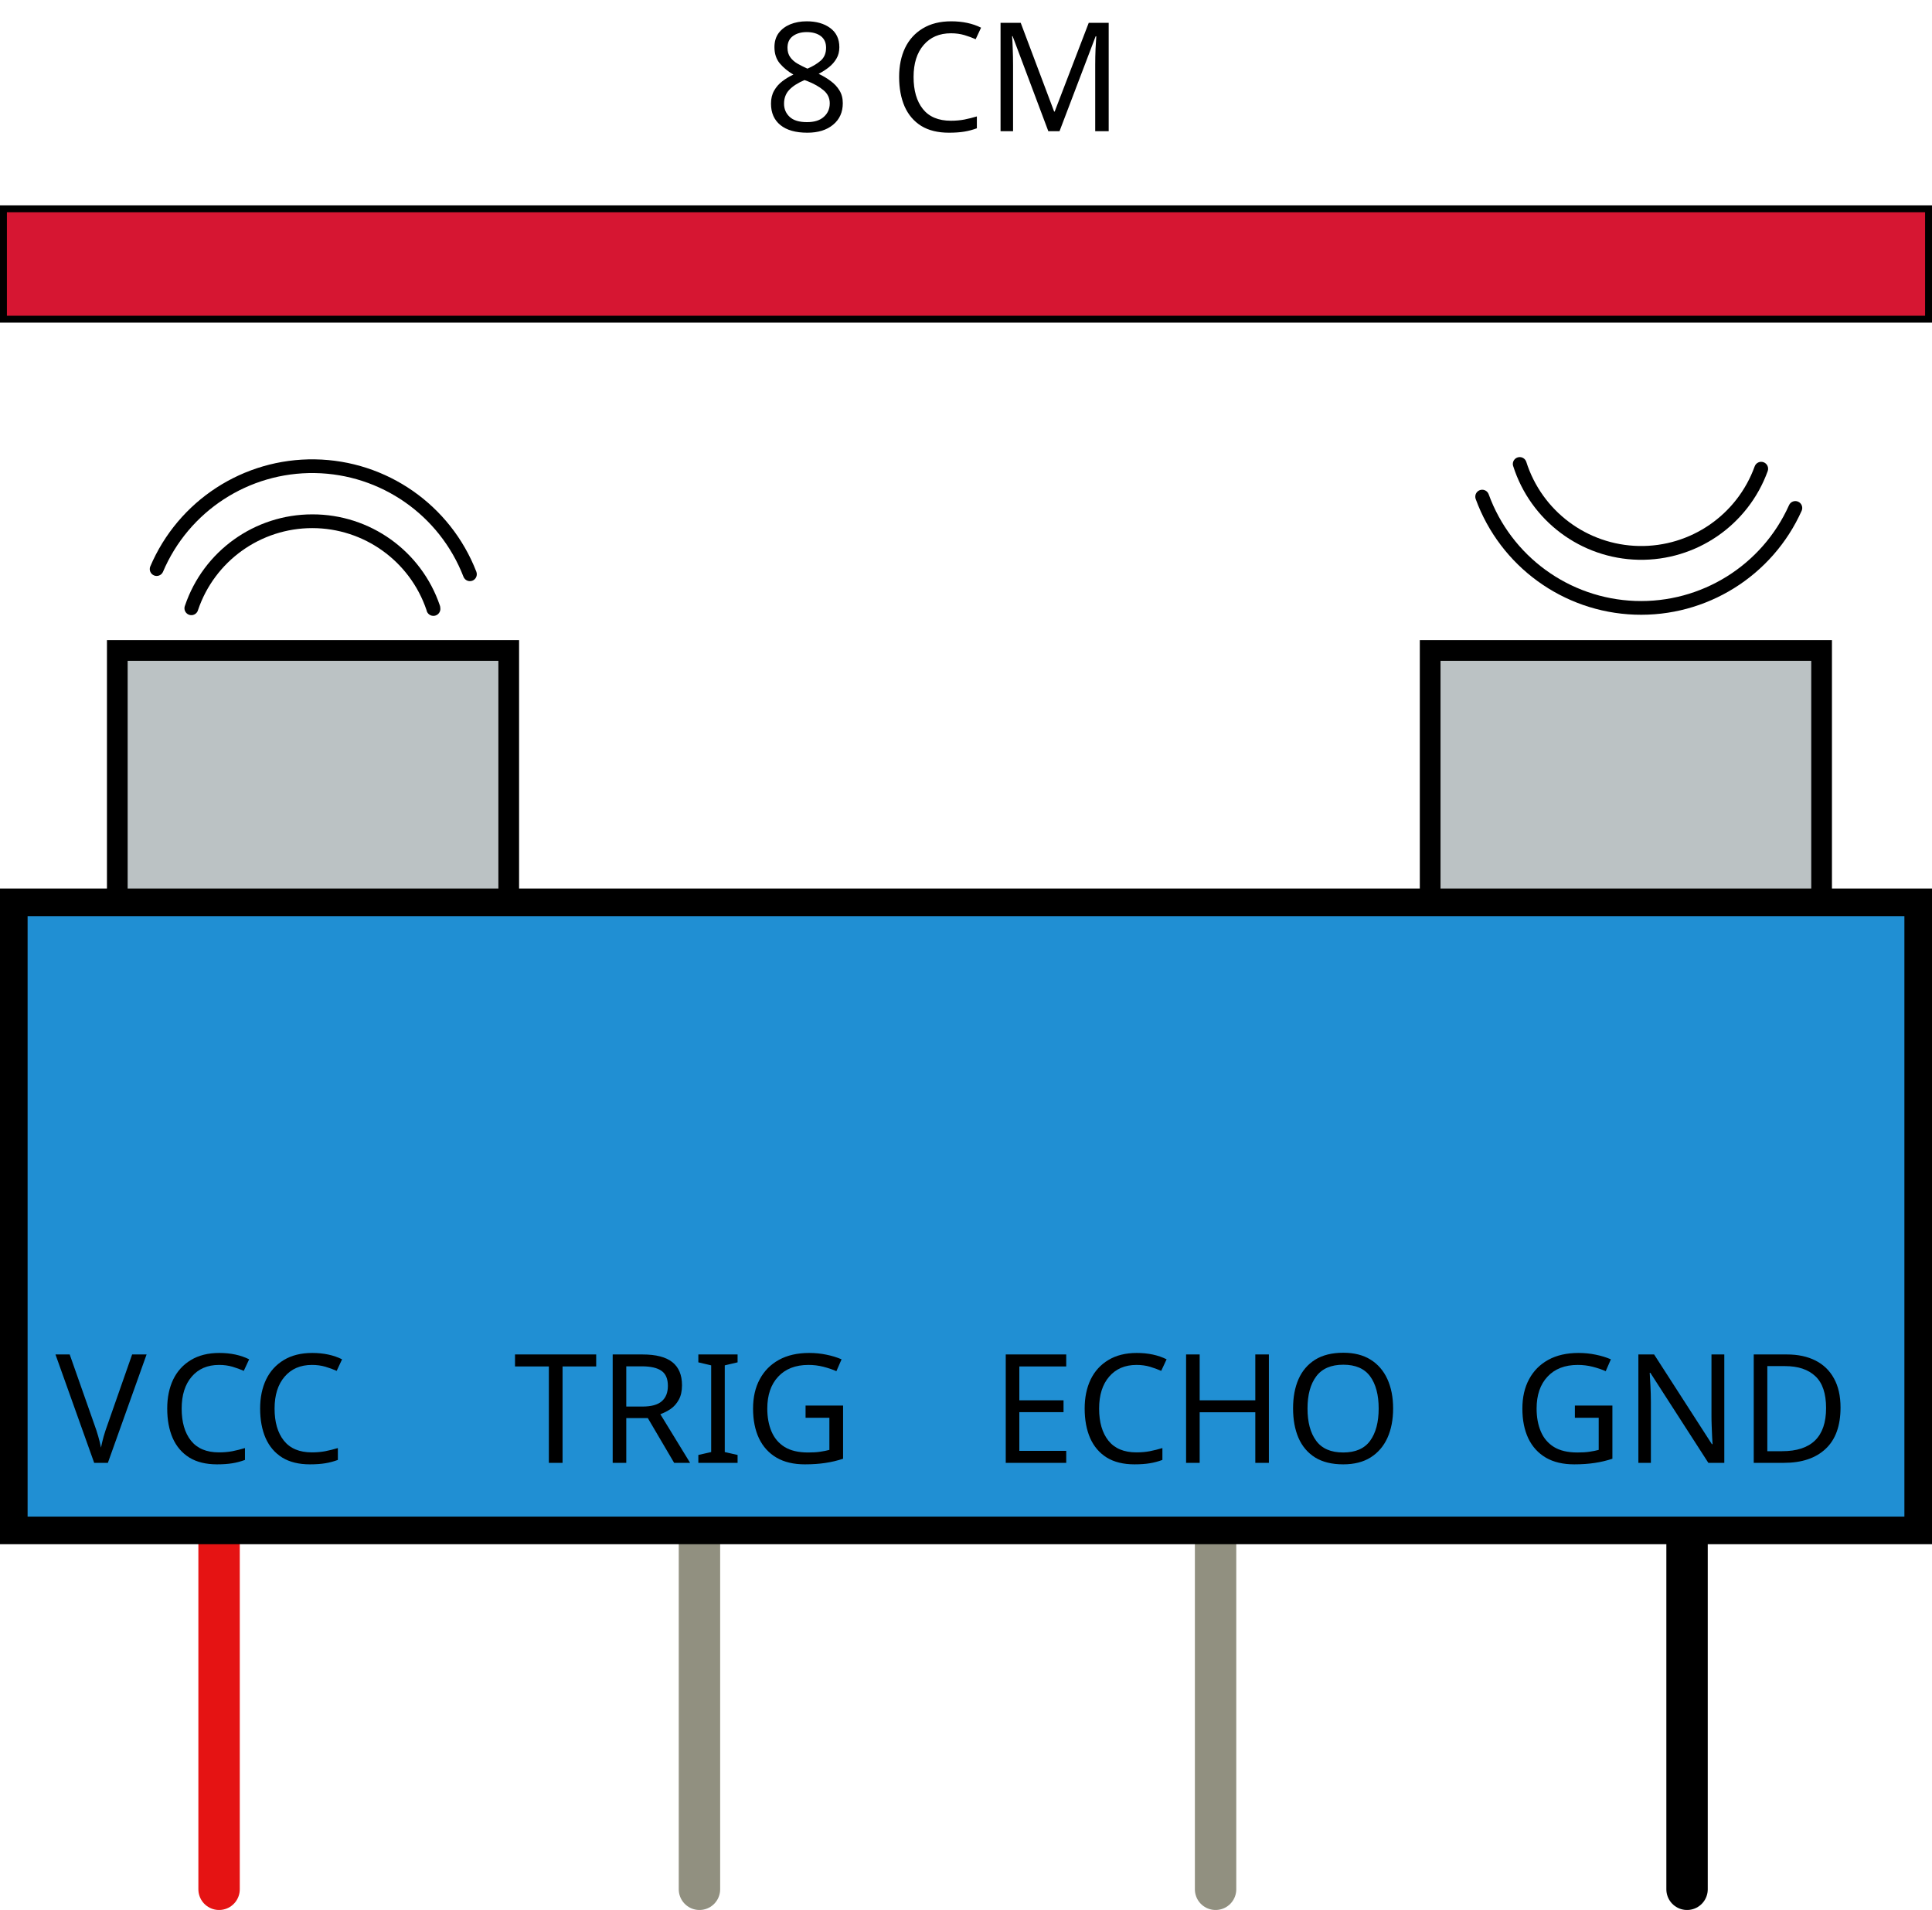
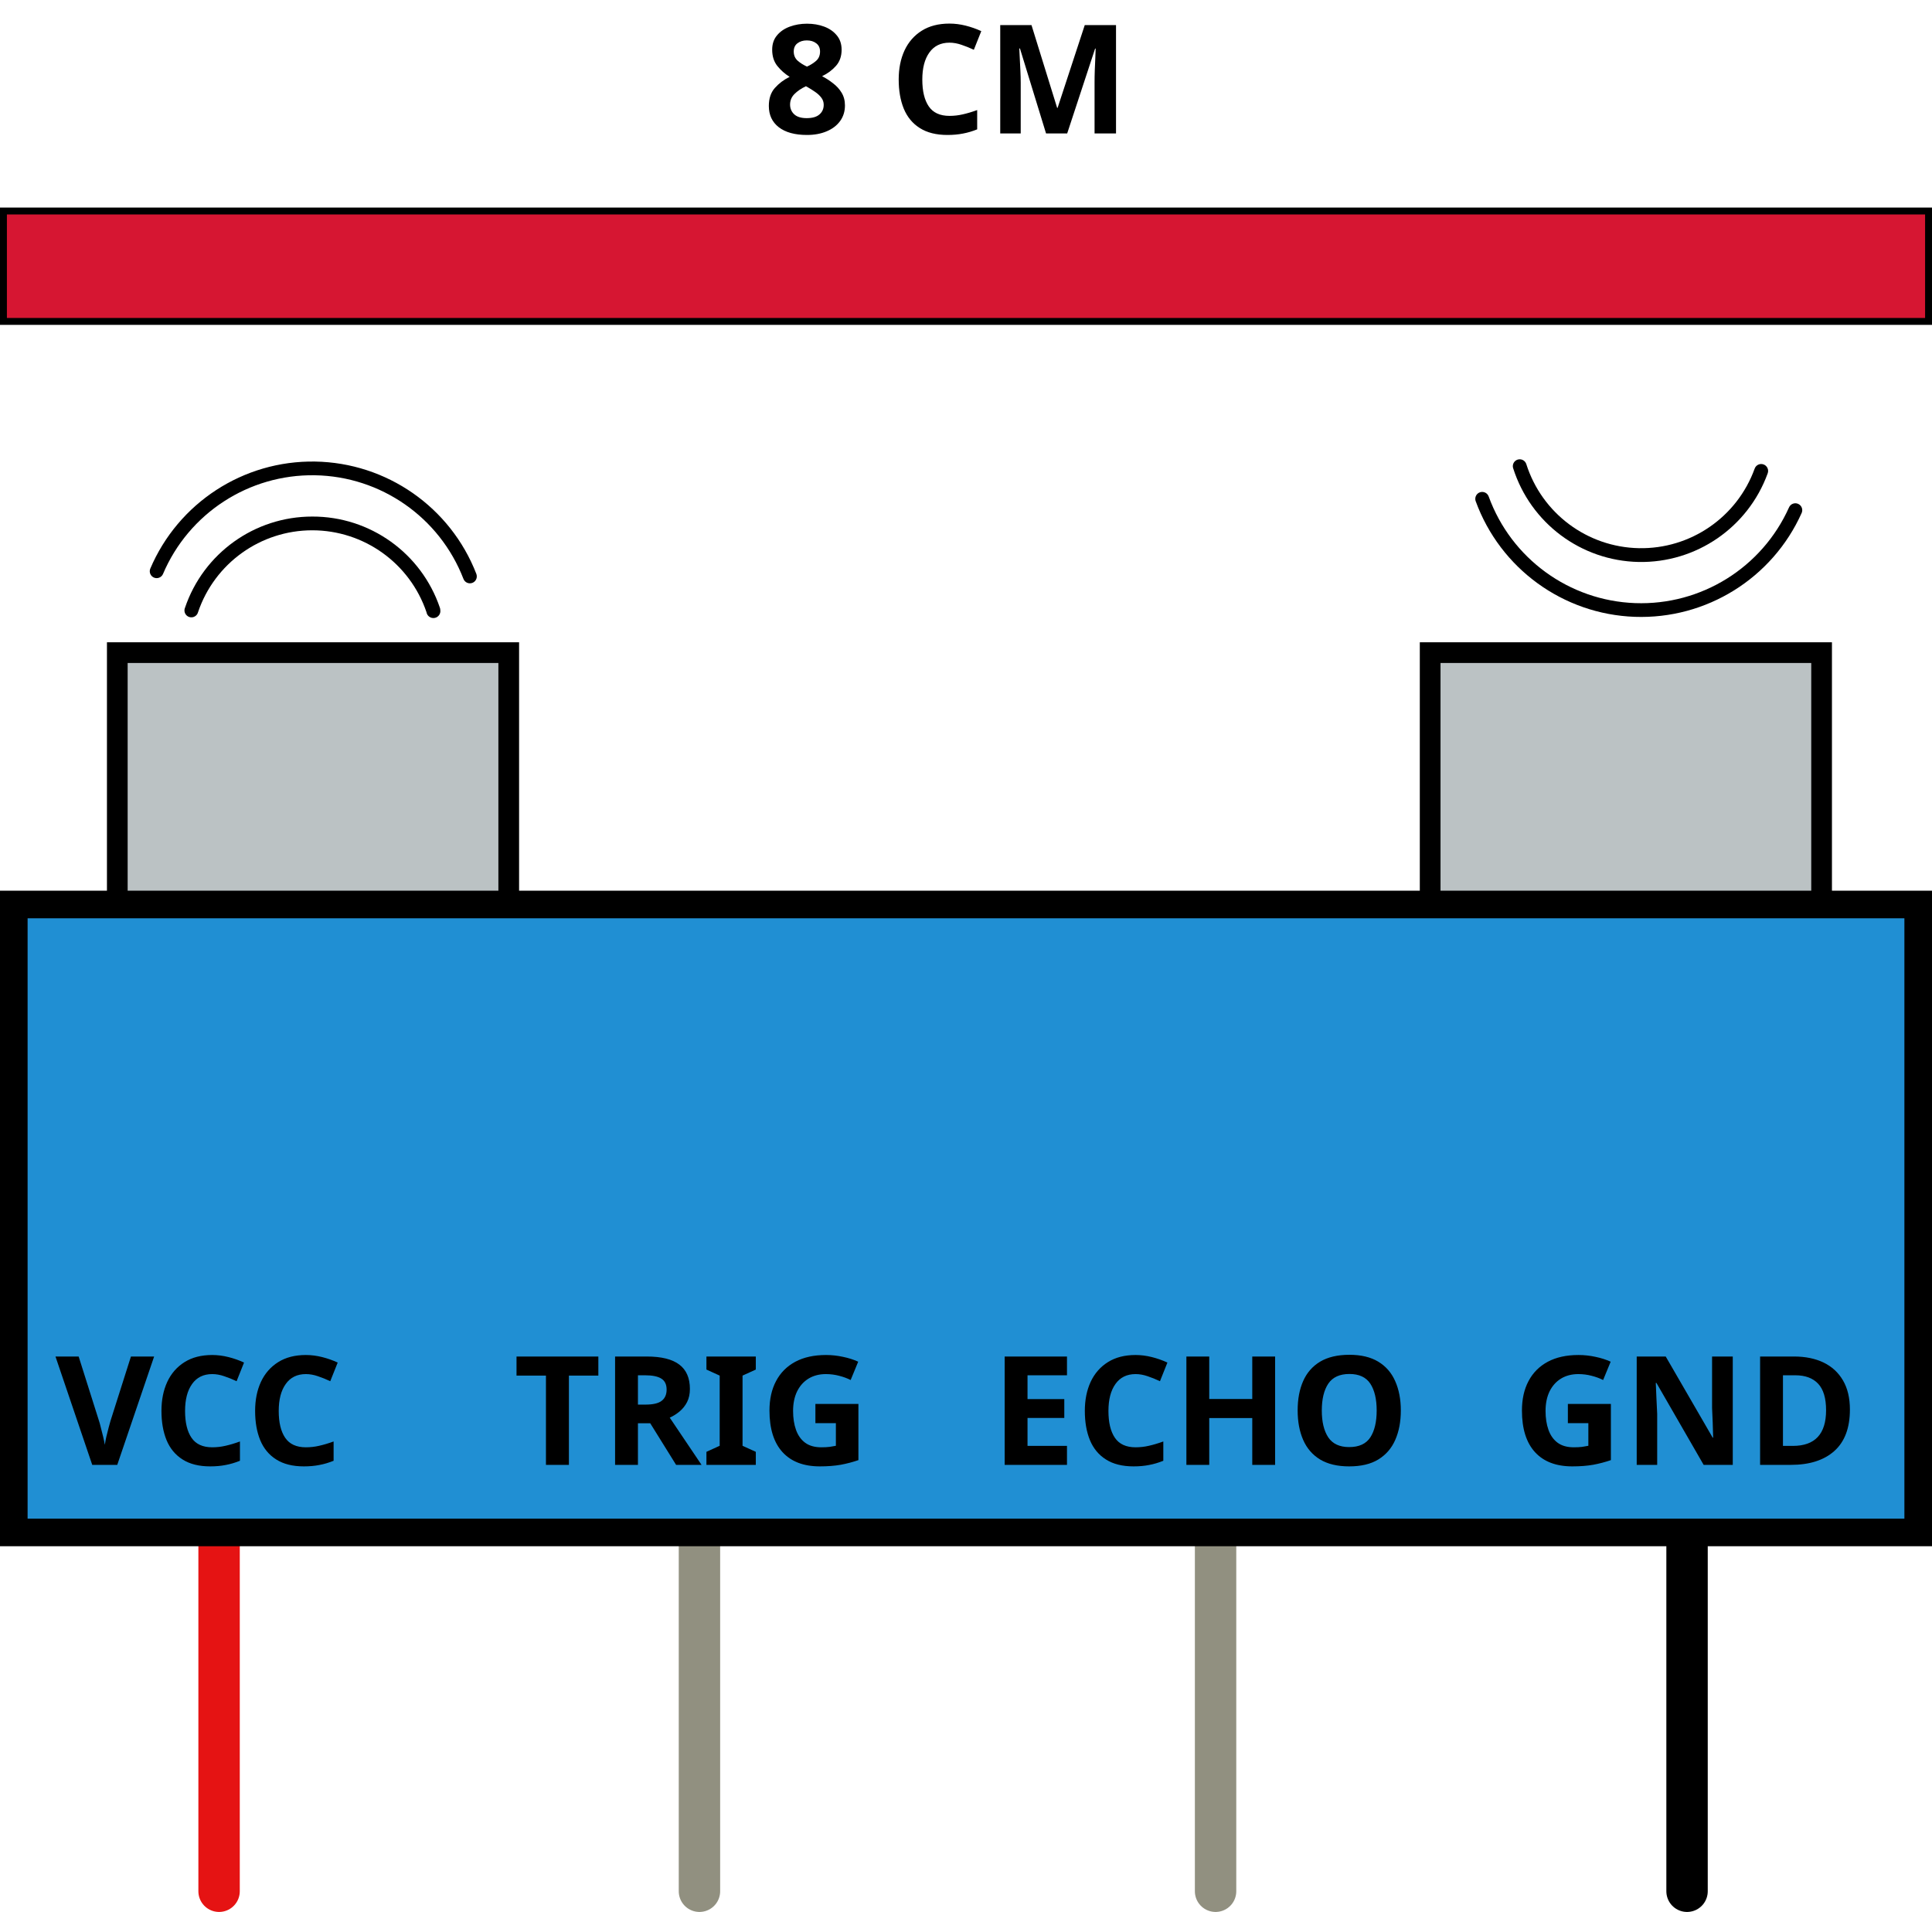
- <svg xmlns="http://www.w3.org/2000/svg" width="280" height="276.75" viewBox="0 0 280 276.75">
+ <svg xmlns="http://www.w3.org/2000/svg" width="280" height="277.08" viewBox="0 0 280 277.08">
  <g id="WIRES">
-     <line id="GND" x1="244.5" y1="223.75" x2="244.5" y2="273.75" stroke-width="6" stroke="#000" stroke-linecap="round" stroke-linejoin="round" fill="none" />
-     <line id="ECHO" x1="176.17" y1="223.75" x2="176.17" y2="273.75" stroke-width="6" stroke="#919080" stroke-linecap="round" stroke-linejoin="round" fill="none" />
-     <line id="VCC" x1="31.75" y1="223.75" x2="31.75" y2="273.75" stroke-width="6" stroke="#e51313" stroke-linecap="round" stroke-linejoin="round" fill="none" />
-     <line id="TRIG" x1="101.37" y1="223.75" x2="101.37" y2="273.75" stroke-width="6" stroke="#919080" stroke-linecap="round" stroke-linejoin="round" fill="none" />
+     <line id="GND" x1="244.5" y1="224.08" x2="244.5" y2="274.08" stroke-width="6" stroke="#000" stroke-linecap="round" stroke-linejoin="round" fill="none" />
+     <line id="ECHO" x1="176.17" y1="224.08" x2="176.17" y2="274.08" stroke-width="6" stroke="#919080" stroke-linecap="round" stroke-linejoin="round" fill="none" />
+     <line id="VCC" x1="31.75" y1="224.08" x2="31.75" y2="274.08" stroke-width="6" stroke="#e51313" stroke-linecap="round" stroke-linejoin="round" fill="none" />
+     <line id="TRIG" x1="101.37" y1="224.08" x2="101.37" y2="274.08" stroke-width="6" stroke="#919080" stroke-linecap="round" stroke-linejoin="round" fill="none" />
  </g>
  <g id="Sensor">
    <g id="BASE">
-       <rect x="2" y="130.75" width="276" height="91" fill="#208fd3" />
-       <path d="M282,232v87H10V232H282m4-4H6v95H286V228Z" transform="translate(-6 -99.25)" />
+       <rect x="2" y="131.08" width="276" height="91" fill="#208fd3" />
+       <path d="M282,232v87H10V232H282m4-4H6v95H286V228Z" transform="translate(-6 -98.92)" />
    </g>
    <g id="RIGHT_EYE">
-       <rect x="17" y="94.25" width="56.73" height="36" fill="#bbc2c4" />
-       <path d="M78.23,195v33H24.5V195H78.23m3-3H21.5v39H81.23V192Z" transform="translate(-6 -99.25)" />
+       <rect x="17" y="94.58" width="56.73" height="36" fill="#bbc2c4" />
+       <path d="M78.23,195v33H24.5V195H78.23m3-3H21.5v39H81.23V192Z" transform="translate(-6 -98.92)" />
    </g>
    <g id="LEFT_EYE">
-       <rect x="207.27" y="94.25" width="56.73" height="36" fill="#bbc2c4" />
-       <path d="M268.5,195v33H214.77V195H268.5m3-3H211.77v39H271.5V192Z" transform="translate(-6 -99.25)" />
+       <rect x="207.27" y="94.58" width="56.73" height="36" fill="#bbc2c4" />
+       <path d="M268.5,195v33H214.77V195H268.5m3-3H211.77v39H271.5V192Z" transform="translate(-6 -98.92)" />
    </g>
  </g>
  <g id="DISTANCE">
-     <text id="DISTANCE_TEXT" transform="translate(110.66 19.01)" font-size="22" font-family="ArialRoundedMTBold, Arial Rounded MT Bold">8 CM </text>
+     <text id="DISTANCE_TEXT" transform="translate(110.66 19.34)" font-size="22" font-family="Biryani-SemiBold, Biryani" font-weight="600">8 CM </text>
    <g id="OBJECT">
-       <rect x="0.5" y="30.25" width="279" height="16" fill="#d61632" />
-       <path d="M285,130v15H7V130H285m1-1H6v17H286V129Z" transform="translate(-6 -99.25)" />
+       <rect x="0.5" y="30.58" width="279" height="16" fill="#d61632" />
+       <path d="M285,130v15H7V130H285m1-1H6v17H286V129Z" transform="translate(-6 -98.92)" />
    </g>
  </g>
  <g id="waves">
-     <path d="M51.26,173.78A19.47,19.47,0,0,0,32.81,187a1,1,0,1,0,1.89.64,17.48,17.48,0,0,1,33.11,0,1,1,0,0,0,2-.33,1,1,0,0,0-.06-.32A19.47,19.47,0,0,0,51.26,173.78Z" transform="translate(-6 -99.25)" />
-     <path d="M27.77,181.35a1,1,0,0,0,1.84.78,23.5,23.5,0,0,1,43.56.69,1,1,0,0,0,1.29.57,1,1,0,0,0,.64-.93,1.13,1.13,0,0,0-.06-.36,25.51,25.51,0,0,0-47.27-.75Z" transform="translate(-6 -99.25)" />
-     <path d="M243.47,180.36a19.5,19.5,0,0,0,18.72-12.85,1,1,0,0,0-1.89-.68,17.48,17.48,0,0,1-33.1-.66,1,1,0,0,0-1.95.29.89.89,0,0,0,.05.32A19.49,19.49,0,0,0,243.47,180.36Z" transform="translate(-6 -99.25)" />
-     <path d="M267.11,173.26a1,1,0,0,0-1.83-.81,23.5,23.5,0,0,1-43.53-1.58,1,1,0,0,0-1.94.33.91.91,0,0,0,.06.36,25.51,25.51,0,0,0,47.24,1.7Z" transform="translate(-6 -99.25)" />
+     <path d="M51.26,173.78A19.47,19.47,0,0,0,32.81,187a1,1,0,1,0,1.89.64,17.48,17.48,0,0,1,33.11,0,1,1,0,0,0,2-.33,1,1,0,0,0-.06-.32A19.47,19.47,0,0,0,51.26,173.78Z" transform="translate(-6 -98.92)" />
+     <path d="M27.77,181.35a1,1,0,0,0,1.84.78,23.5,23.5,0,0,1,43.56.69,1,1,0,0,0,1.29.57,1,1,0,0,0,.64-.93,1.13,1.13,0,0,0-.06-.36,25.51,25.51,0,0,0-47.27-.75Z" transform="translate(-6 -98.92)" />
+     <path d="M243.47,180.36a19.5,19.5,0,0,0,18.72-12.85,1,1,0,0,0-1.89-.68,17.48,17.48,0,0,1-33.1-.66,1,1,0,0,0-1.95.29.89.89,0,0,0,.05.32A19.49,19.49,0,0,0,243.47,180.36Z" transform="translate(-6 -98.92)" />
+     <path d="M267.11,173.26a1,1,0,0,0-1.83-.81,23.5,23.5,0,0,1-43.53-1.58,1,1,0,0,0-1.94.33.91.91,0,0,0,.06.36,25.51,25.51,0,0,0,47.24,1.7Z" transform="translate(-6 -98.92)" />
  </g>
  <g id="WIRE_TEXT">
-     <text id="VCC_TEXT" transform="translate(8.04 211.96)" font-size="22" font-family="ArialRoundedMTBold, Arial Rounded MT Bold">
-       <tspan letter-spacing="-0.01em">V</tspan>
-       <tspan x="14.85" y="0">CC</tspan>
-     </text>
-     <text id="TRIG_TEXT" transform="translate(74.42 211.96)" font-size="22" font-family="ArialRoundedMTBold, Arial Rounded MT Bold">TRIG</text>
-     <text id="ECHO_TEXT" transform="translate(143.62 211.96)" font-size="22" font-family="ArialRoundedMTBold, Arial Rounded MT Bold">ECHO</text>
-     <text id="GND_TEXT" transform="translate(219.29 211.96)" font-size="22" font-family="ArialRoundedMTBold, Arial Rounded MT Bold">GND</text>
+     <text id="VCC_TEXT" transform="translate(8.04 212.29)" font-size="22" font-family="Biryani-SemiBold, Biryani" font-weight="600">VCC</text>
+     <text id="TRIG_TEXT" transform="translate(74.42 212.29)" font-size="22" font-family="Biryani-SemiBold, Biryani" font-weight="600">TRIG</text>
+     <text id="ECHO_TEXT" transform="translate(143.62 212.29)" font-size="22" font-family="Biryani-SemiBold, Biryani" font-weight="600">ECHO</text>
+     <text id="GND_TEXT" transform="translate(219.29 212.29)" font-size="22" font-family="Biryani-SemiBold, Biryani" font-weight="600">GND</text>
  </g>
</svg>
